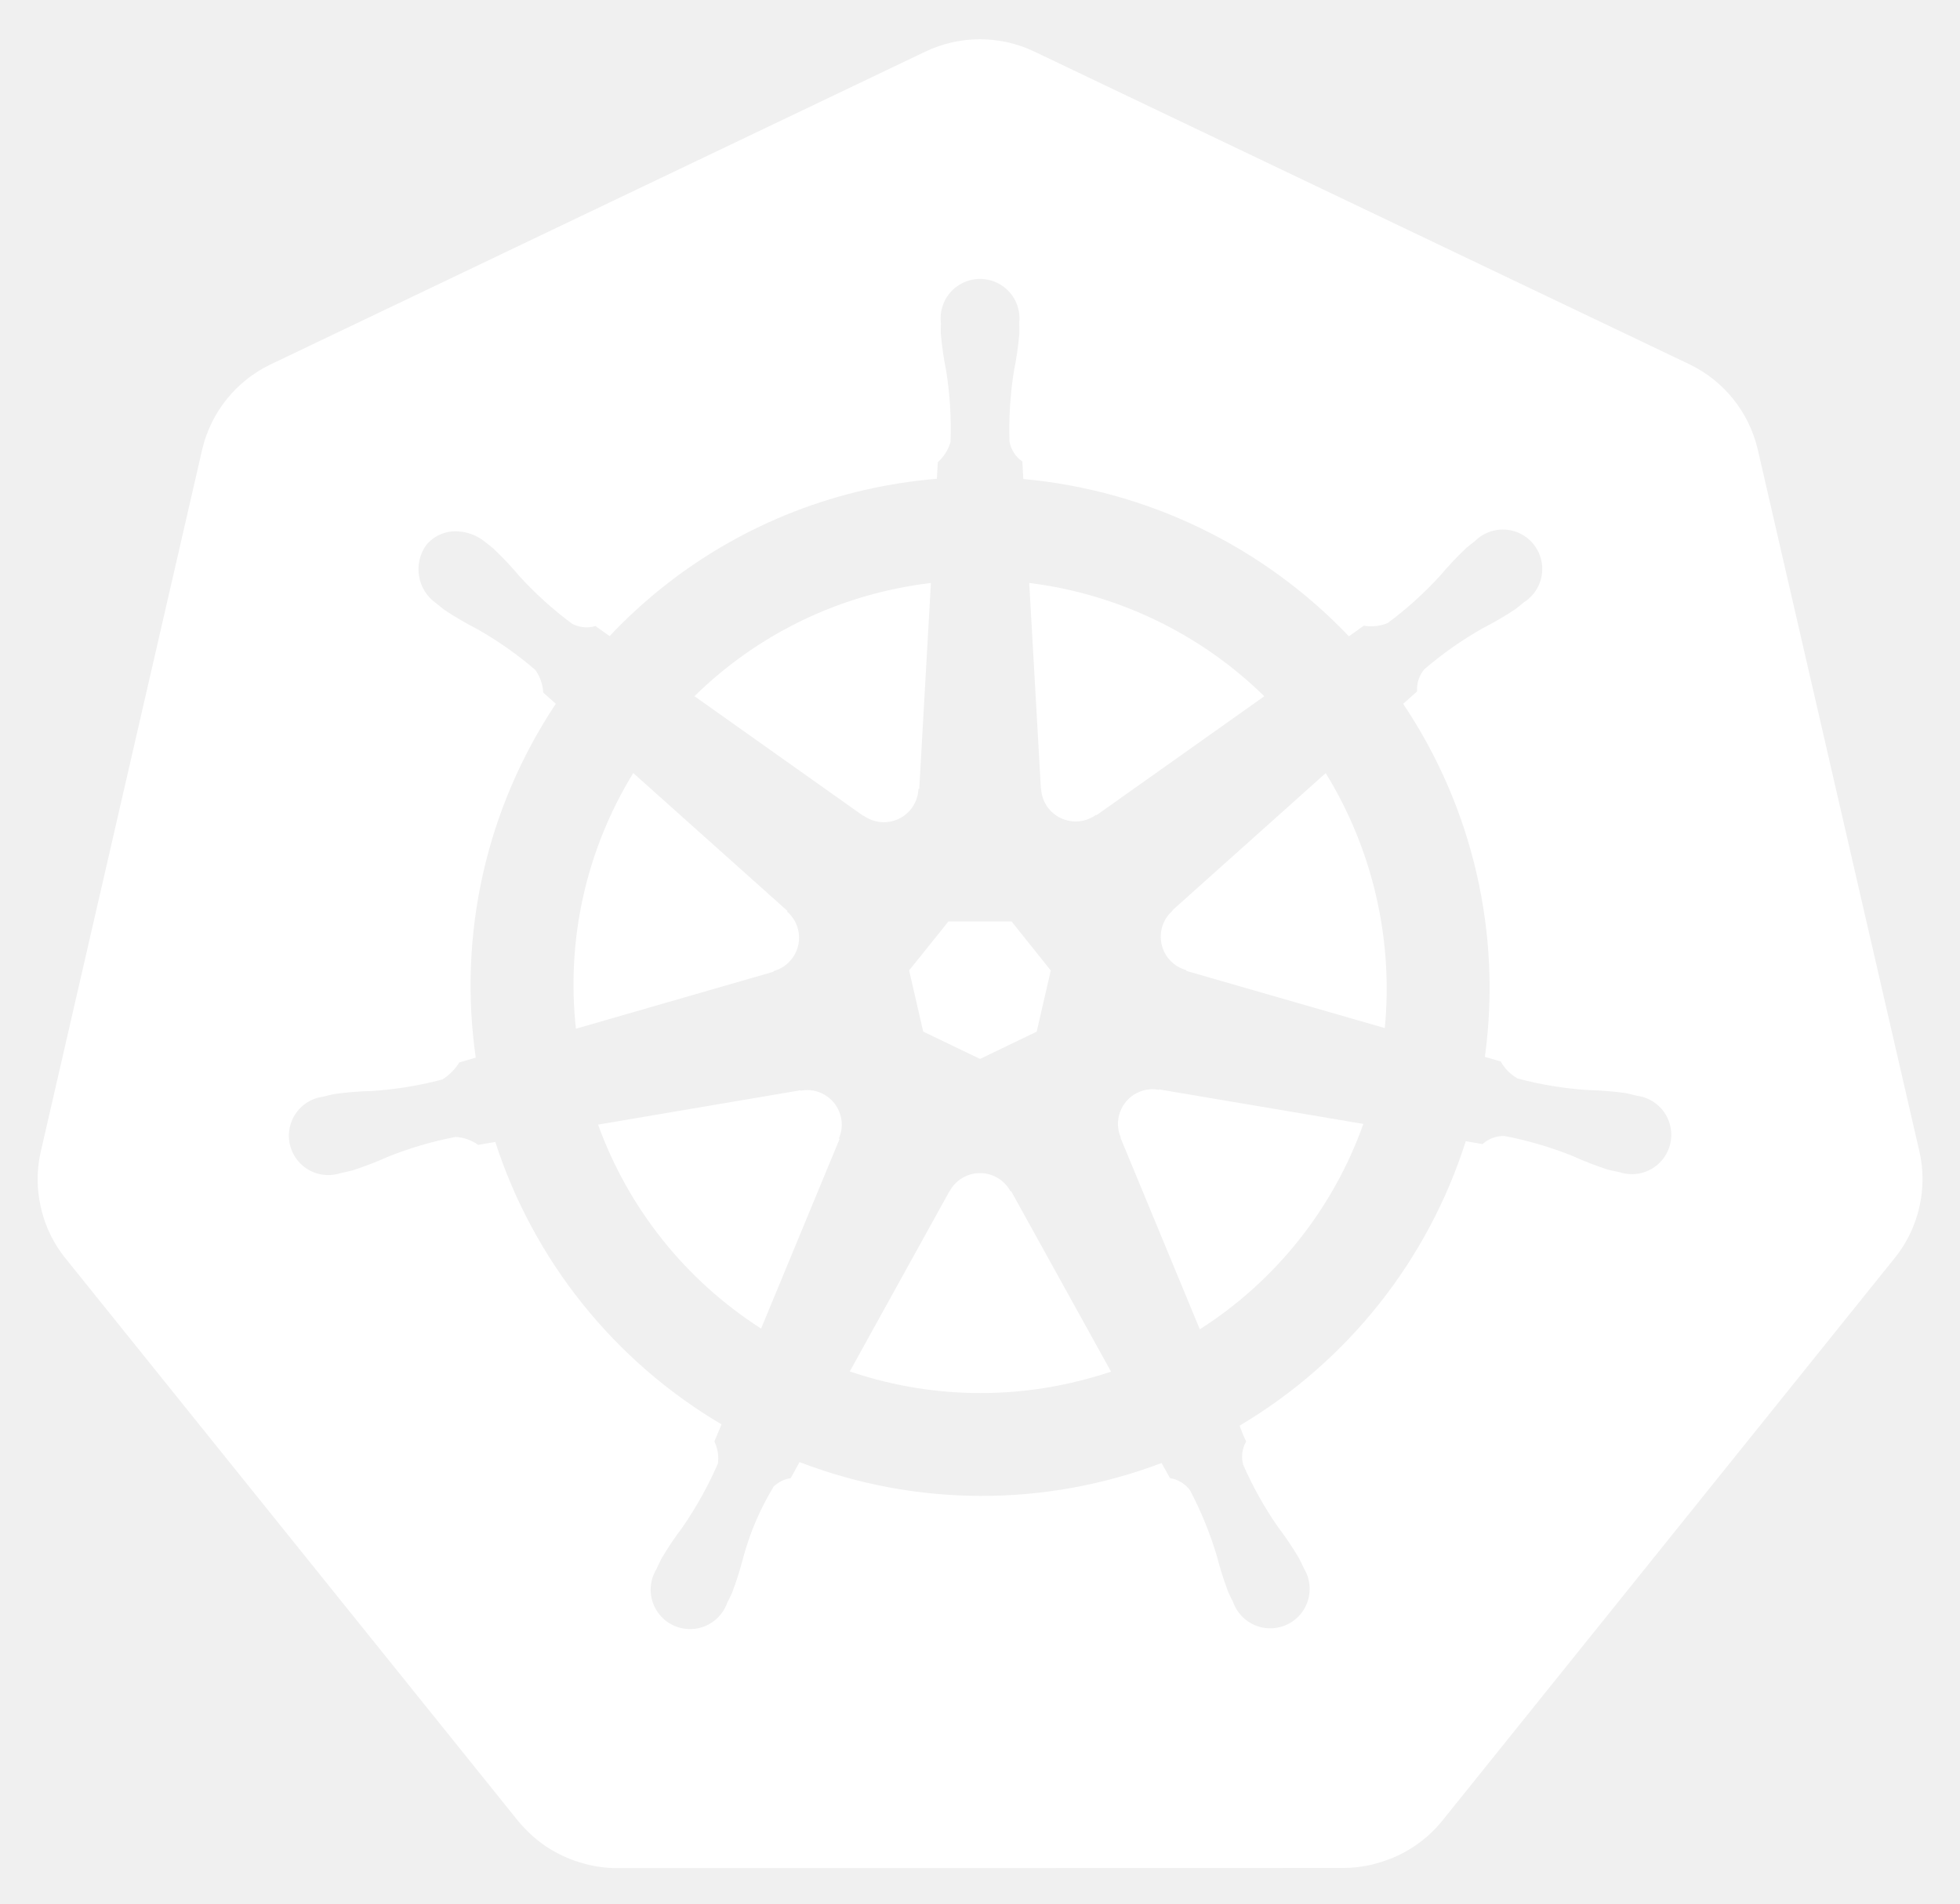
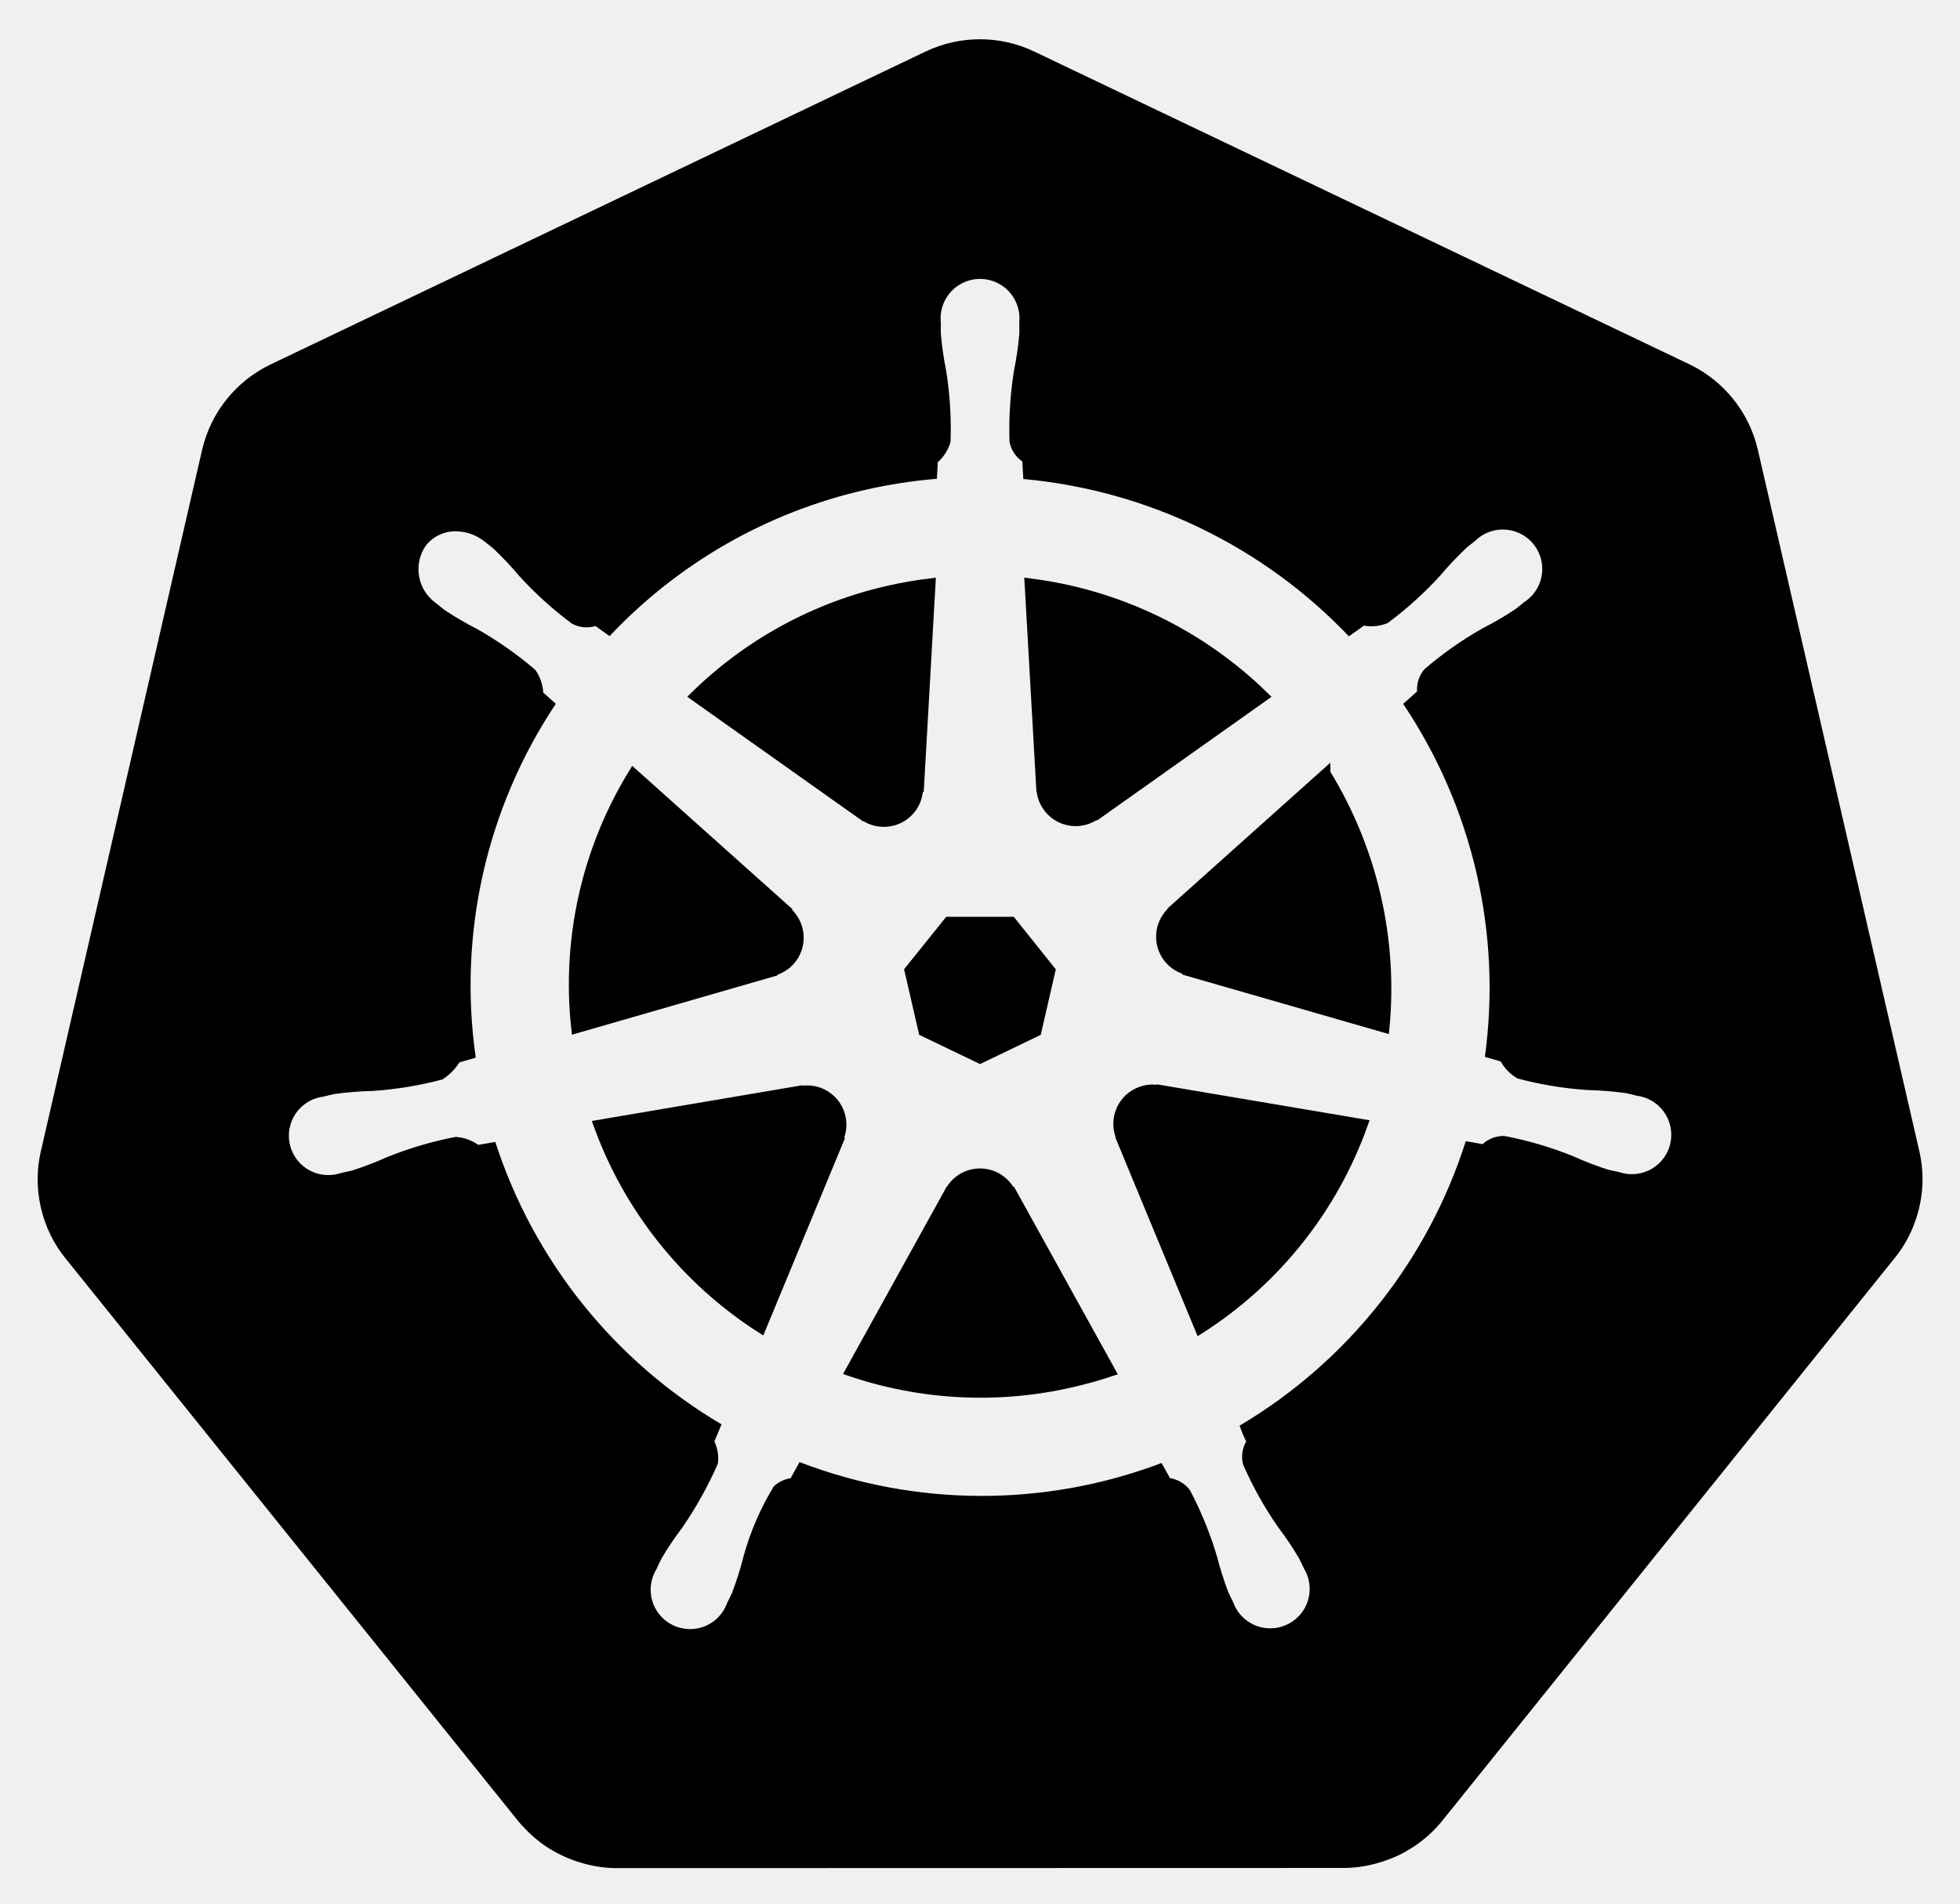
<svg xmlns="http://www.w3.org/2000/svg" role="img" viewBox="9.70 9.20 210.86 204.86">
-   <defs>
-     <style>.cls-1{fill:#fff}</style>
-   </defs>
-   <path d="M134.358 126.466a3.59 3.59 0 0 0-.855-.065 3.685 3.685 0 0 0-1.425.37 3.725 3.725 0 0 0-1.803 4.825l-.026.037 8.528 20.603a43.53 43.53 0 0 0 17.595-22.102l-21.976-3.714zm-34.194 2.92a3.72 3.72 0 0 0-3.568-2.894 3.656 3.656 0 0 0-.733.065l-.037-.045-21.785 3.698a43.695 43.695 0 0 0 17.54 21.946l8.442-20.399-.066-.08a3.683 3.683 0 0 0 .207-2.291zm18.245 8a3.718 3.718 0 0 0-6.557.008h-.018l-10.713 19.372a43.637 43.637 0 0 0 23.815 1.225q2.197-.5 4.292-1.199l-10.738-19.407zm33.914-45l-16.483 14.753.009.047a3.725 3.725 0 0 0 1.46 6.395l.02.089 21.35 6.15a44.278 44.278 0 0 0-6.356-27.432zM121.7 94.038a3.725 3.725 0 0 0 5.913 2.84l.065.028 18.036-12.789a43.85 43.85 0 0 0-25.287-12.19l1.253 22.105zm-19.1 2.922a3.72 3.72 0 0 0 5.904-2.85l.092-.044 1.253-22.139a44.682 44.682 0 0 0-4.501.775 43.467 43.467 0 0 0-20.937 11.409l18.154 12.869zm-9.678 16.728a3.72 3.72 0 0 0 1.462-6.396l.018-.087-16.574-14.825a43.454 43.454 0 0 0-6.168 27.511l21.245-6.13zm16.098 6.512l6.114 2.94 6.096-2.933 1.514-6.582-4.219-5.276h-6.79l-4.231 5.268z" class="cls-1" />
-   <path d="M216.208 133.167l-17.422-75.675a13.602 13.602 0 0 0-7.293-9.073l-70.521-33.67a13.589 13.589 0 0 0-11.705 0l-70.507 33.688a13.598 13.598 0 0 0-7.295 9.072l-17.394 75.673a13.315 13.315 0 0 0-.004 5.81 13.506 13.506 0 0 0 .491 1.718 13.1 13.1 0 0 0 1.343 2.726c.239.365.491.72.765 1.064l48.804 60.678c.213.264.448.505.681.75a13.423 13.423 0 0 0 2.574 2.133 13.924 13.924 0 0 0 3.857 1.677 13.298 13.298 0 0 0 3.43.473h.759l77.504-.018a12.993 12.993 0 0 0 1.41-.083 13.469 13.469 0 0 0 1.989-.378 13.872 13.872 0 0 0 1.381-.442c.353-.135.705-.27 1.045-.433a13.941 13.941 0 0 0 1.479-.822 13.303 13.303 0 0 0 3.237-2.865l1.488-1.85 47.299-58.84a13.185 13.185 0 0 0 2.108-3.785 13.67 13.67 0 0 0 .5-1.724 13.282 13.282 0 0 0-.004-5.809zm-73.147 29.432a14.516 14.516 0 0 0 .703 1.703 3.314 3.314 0 0 0-.327 2.49 39.372 39.372 0 0 0 3.742 6.7 35.06 35.06 0 0 1 2.263 3.364c.17.315.392.803.553 1.136a4.24 4.24 0 1 1-7.63 3.607c-.161-.33-.385-.77-.522-1.082a35.275 35.275 0 0 1-1.225-3.868 39.305 39.305 0 0 0-2.896-7.097 3.335 3.335 0 0 0-2.154-1.307c-.135-.233-.635-1.149-.903-1.623a54.617 54.617 0 0 1-38.948-.1l-.955 1.731a3.429 3.429 0 0 0-1.819.886 29.517 29.517 0 0 0-3.268 7.582 34.899 34.899 0 0 1-1.218 3.868c-.135.31-.361.744-.522 1.073v.009l-.007.008a4.238 4.238 0 1 1-7.619-3.616c.159-.335.372-.82.54-1.135a35.177 35.177 0 0 1 2.262-3.373 41.228 41.228 0 0 0 3.82-6.866 4.188 4.188 0 0 0-.376-2.387l.768-1.84a54.922 54.922 0 0 1-24.338-30.387l-1.839.313a4.68 4.68 0 0 0-2.428-.855 39.524 39.524 0 0 0-7.356 2.165 35.589 35.589 0 0 1-3.787 1.45c-.305.084-.745.168-1.093.244-.028.01-.052.022-.08.029a.605.605 0 0 1-.065.006 4.236 4.236 0 1 1-1.874-8.224l.061-.015.037-.01c.353-.083.805-.2 1.127-.262a35.27 35.27 0 0 1 4.05-.326 39.388 39.388 0 0 0 7.564-1.242 5.835 5.835 0 0 0 1.814-1.83l1.767-.516a54.613 54.613 0 0 1 8.613-38.073l-1.353-1.206a4.688 4.688 0 0 0-.848-2.436 39.366 39.366 0 0 0-6.277-4.41 35.25 35.25 0 0 1-3.499-2.046c-.256-.191-.596-.478-.874-.704l-.063-.044a4.473 4.473 0 0 1-1.038-6.222 4.066 4.066 0 0 1 3.363-1.488 5.03 5.03 0 0 1 2.942 1.11c.287.225.68.526.935.745a35.253 35.253 0 0 1 2.78 2.95 39.383 39.383 0 0 0 5.69 5.142 3.333 3.333 0 0 0 2.507.243q.754.55 1.522 1.082a54.289 54.289 0 0 1 27.577-15.754 55.052 55.052 0 0 1 7.63-1.173l.1-1.784a4.6 4.6 0 0 0 1.37-2.184 39.476 39.476 0 0 0-.47-7.654 35.466 35.466 0 0 1-.576-4.014c-.011-.307.006-.731.01-1.081 0-.04-.01-.079-.01-.118a4.242 4.242 0 1 1 8.441-.004c0 .37.022.861.009 1.2a35.109 35.109 0 0 1-.579 4.013 39.533 39.533 0 0 0-.478 7.656 3.344 3.344 0 0 0 1.379 2.11c.015.305.065 1.323.102 1.884a55.309 55.309 0 0 1 35.032 16.927l1.606-1.147a4.69 4.69 0 0 0 2.56-.278 39.532 39.532 0 0 0 5.69-5.148 35.004 35.004 0 0 1 2.787-2.95c.259-.222.65-.52.936-.746a4.242 4.242 0 1 1 5.258 6.598c-.283.229-.657.548-.929.75a35.095 35.095 0 0 1-3.507 2.046 39.495 39.495 0 0 0-6.277 4.41 3.337 3.337 0 0 0-.792 2.39c-.235.216-1.06.947-1.497 1.343a54.837 54.837 0 0 1 8.792 37.983l1.704.496a4.745 4.745 0 0 0 1.82 1.831 39.464 39.464 0 0 0 7.568 1.245 35.64 35.64 0 0 1 4.046.324c.355.065.868.207 1.23.29a4.236 4.236 0 1 1-1.878 8.223l-.061-.008c-.028-.007-.054-.022-.083-.029-.348-.076-.785-.152-1.09-.232a35.141 35.141 0 0 1-3.785-1.462 39.477 39.477 0 0 0-7.363-2.165 3.337 3.337 0 0 0-2.362.877q-.9-.171-1.804-.316a54.92 54.92 0 0 1-24.328 30.605z" class="cls-1" />
+   <path fill="black" stroke="#000" d="M134.358 126.466a3.59 3.59 0 0 0-.855-.065 3.685 3.685 0 0 0-1.425.37 3.725 3.725 0 0 0-1.803 4.825l-.026.037 8.528 20.603a43.53 43.53 0 0 0 17.595-22.102l-21.976-3.714zm-34.194 2.92a3.72 3.72 0 0 0-3.568-2.894 3.656 3.656 0 0 0-.733.065l-.037-.045-21.785 3.698a43.695 43.695 0 0 0 17.54 21.946l8.442-20.399-.066-.08a3.683 3.683 0 0 0 .207-2.291zm18.245 8a3.718 3.718 0 0 0-6.557.008h-.018l-10.713 19.372a43.637 43.637 0 0 0 23.815 1.225q2.197-.5 4.292-1.199l-10.738-19.407zm33.914-45l-16.483 14.753.009.047a3.725 3.725 0 0 0 1.46 6.395l.02.089 21.35 6.15a44.278 44.278 0 0 0-6.356-27.432zM121.7 94.038a3.725 3.725 0 0 0 5.913 2.84l.065.028 18.036-12.789a43.85 43.85 0 0 0-25.287-12.19l1.253 22.105zm-19.1 2.922a3.72 3.72 0 0 0 5.904-2.85l.092-.044 1.253-22.139a44.682 44.682 0 0 0-4.501.775 43.467 43.467 0 0 0-20.937 11.409l18.154 12.869zm-9.678 16.728a3.72 3.72 0 0 0 1.462-6.396l.018-.087-16.574-14.825a43.454 43.454 0 0 0-6.168 27.511l21.245-6.13zm16.098 6.512l6.114 2.94 6.096-2.933 1.514-6.582-4.219-5.276h-6.79l-4.231 5.268z" />
+   <path d="M216.208 133.167l-17.422-75.675a13.602 13.602 0 0 0-7.293-9.073l-70.521-33.67a13.589 13.589 0 0 0-11.705 0l-70.507 33.688a13.598 13.598 0 0 0-7.295 9.072l-17.394 75.673a13.315 13.315 0 0 0-.004 5.81 13.506 13.506 0 0 0 .491 1.718 13.1 13.1 0 0 0 1.343 2.726c.239.365.491.72.765 1.064l48.804 60.678c.213.264.448.505.681.75a13.423 13.423 0 0 0 2.574 2.133 13.924 13.924 0 0 0 3.857 1.677 13.298 13.298 0 0 0 3.43.473h.759l77.504-.018a12.993 12.993 0 0 0 1.41-.083 13.469 13.469 0 0 0 1.989-.378 13.872 13.872 0 0 0 1.381-.442c.353-.135.705-.27 1.045-.433a13.941 13.941 0 0 0 1.479-.822 13.303 13.303 0 0 0 3.237-2.865l1.488-1.85 47.299-58.84a13.185 13.185 0 0 0 2.108-3.785 13.67 13.67 0 0 0 .5-1.724 13.282 13.282 0 0 0-.004-5.809zm-73.147 29.432a14.516 14.516 0 0 0 .703 1.703 3.314 3.314 0 0 0-.327 2.49 39.372 39.372 0 0 0 3.742 6.7 35.06 35.06 0 0 1 2.263 3.364c.17.315.392.803.553 1.136a4.24 4.24 0 1 1-7.63 3.607c-.161-.33-.385-.77-.522-1.082a35.275 35.275 0 0 1-1.225-3.868 39.305 39.305 0 0 0-2.896-7.097 3.335 3.335 0 0 0-2.154-1.307c-.135-.233-.635-1.149-.903-1.623a54.617 54.617 0 0 1-38.948-.1l-.955 1.731a3.429 3.429 0 0 0-1.819.886 29.517 29.517 0 0 0-3.268 7.582 34.899 34.899 0 0 1-1.218 3.868c-.135.31-.361.744-.522 1.073v.009l-.007.008a4.238 4.238 0 1 1-7.619-3.616c.159-.335.372-.82.54-1.135a35.177 35.177 0 0 1 2.262-3.373 41.228 41.228 0 0 0 3.82-6.866 4.188 4.188 0 0 0-.376-2.387l.768-1.84a54.922 54.922 0 0 1-24.338-30.387l-1.839.313a4.68 4.68 0 0 0-2.428-.855 39.524 39.524 0 0 0-7.356 2.165 35.589 35.589 0 0 1-3.787 1.45c-.305.084-.745.168-1.093.244-.028.01-.052.022-.08.029a.605.605 0 0 1-.065.006 4.236 4.236 0 1 1-1.874-8.224l.061-.015.037-.01c.353-.083.805-.2 1.127-.262a35.27 35.27 0 0 1 4.05-.326 39.388 39.388 0 0 0 7.564-1.242 5.835 5.835 0 0 0 1.814-1.83l1.767-.516a54.613 54.613 0 0 1 8.613-38.073l-1.353-1.206a4.688 4.688 0 0 0-.848-2.436 39.366 39.366 0 0 0-6.277-4.41 35.25 35.25 0 0 1-3.499-2.046c-.256-.191-.596-.478-.874-.704l-.063-.044a4.473 4.473 0 0 1-1.038-6.222 4.066 4.066 0 0 1 3.363-1.488 5.03 5.03 0 0 1 2.942 1.11c.287.225.68.526.935.745a35.253 35.253 0 0 1 2.78 2.95 39.383 39.383 0 0 0 5.69 5.142 3.333 3.333 0 0 0 2.507.243q.754.55 1.522 1.082a54.289 54.289 0 0 1 27.577-15.754 55.052 55.052 0 0 1 7.63-1.173l.1-1.784a4.6 4.6 0 0 0 1.37-2.184 39.476 39.476 0 0 0-.47-7.654 35.466 35.466 0 0 1-.576-4.014c-.011-.307.006-.731.01-1.081 0-.04-.01-.079-.01-.118a4.242 4.242 0 1 1 8.441-.004c0 .37.022.861.009 1.2a35.109 35.109 0 0 1-.579 4.013 39.533 39.533 0 0 0-.478 7.656 3.344 3.344 0 0 0 1.379 2.11c.015.305.065 1.323.102 1.884a55.309 55.309 0 0 1 35.032 16.927l1.606-1.147a4.69 4.69 0 0 0 2.56-.278 39.532 39.532 0 0 0 5.69-5.148 35.004 35.004 0 0 1 2.787-2.95c.259-.222.65-.52.936-.746a4.242 4.242 0 1 1 5.258 6.598c-.283.229-.657.548-.929.75a35.095 35.095 0 0 1-3.507 2.046 39.495 39.495 0 0 0-6.277 4.41 3.337 3.337 0 0 0-.792 2.39c-.235.216-1.06.947-1.497 1.343a54.837 54.837 0 0 1 8.792 37.983l1.704.496a4.745 4.745 0 0 0 1.82 1.831 39.464 39.464 0 0 0 7.568 1.245 35.64 35.64 0 0 1 4.046.324c.355.065.868.207 1.23.29a4.236 4.236 0 1 1-1.878 8.223l-.061-.008c-.028-.007-.054-.022-.083-.029-.348-.076-.785-.152-1.09-.232a35.141 35.141 0 0 1-3.785-1.462 39.477 39.477 0 0 0-7.363-2.165 3.337 3.337 0 0 0-2.362.877q-.9-.171-1.804-.316a54.92 54.92 0 0 1-24.328 30.605z" />
</svg>
